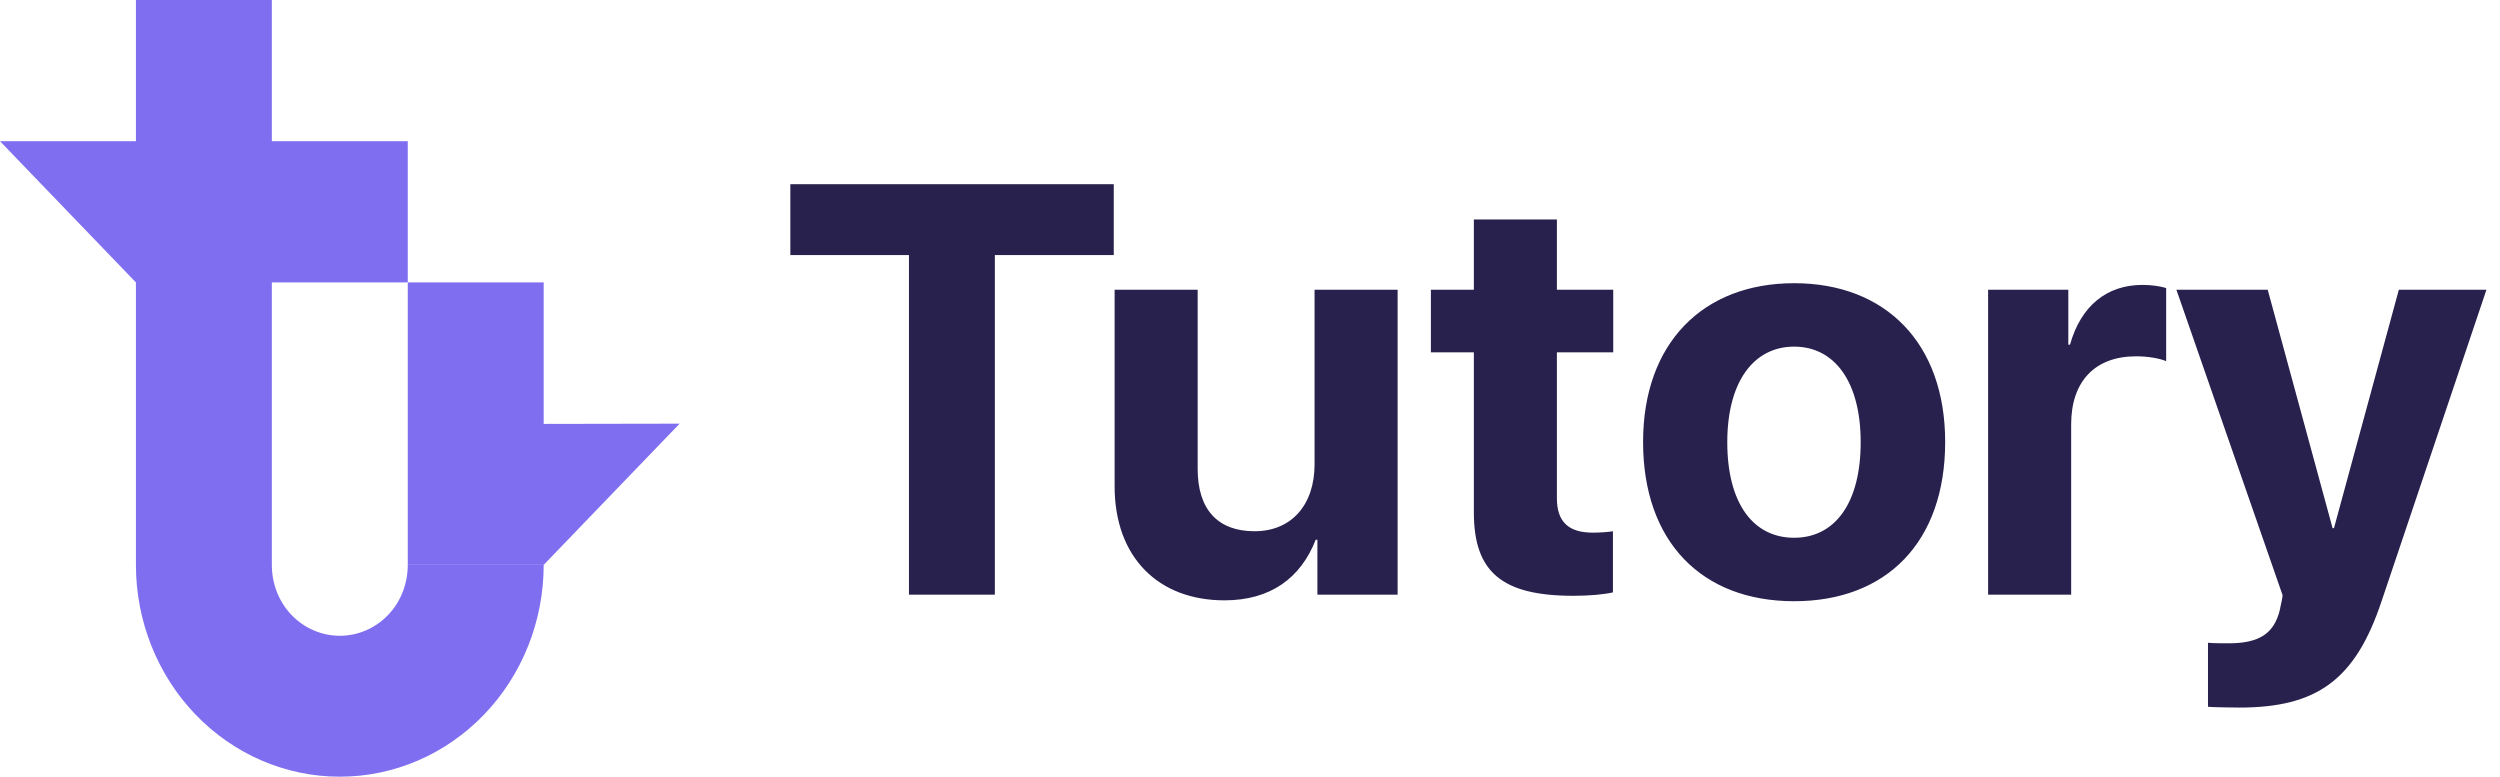
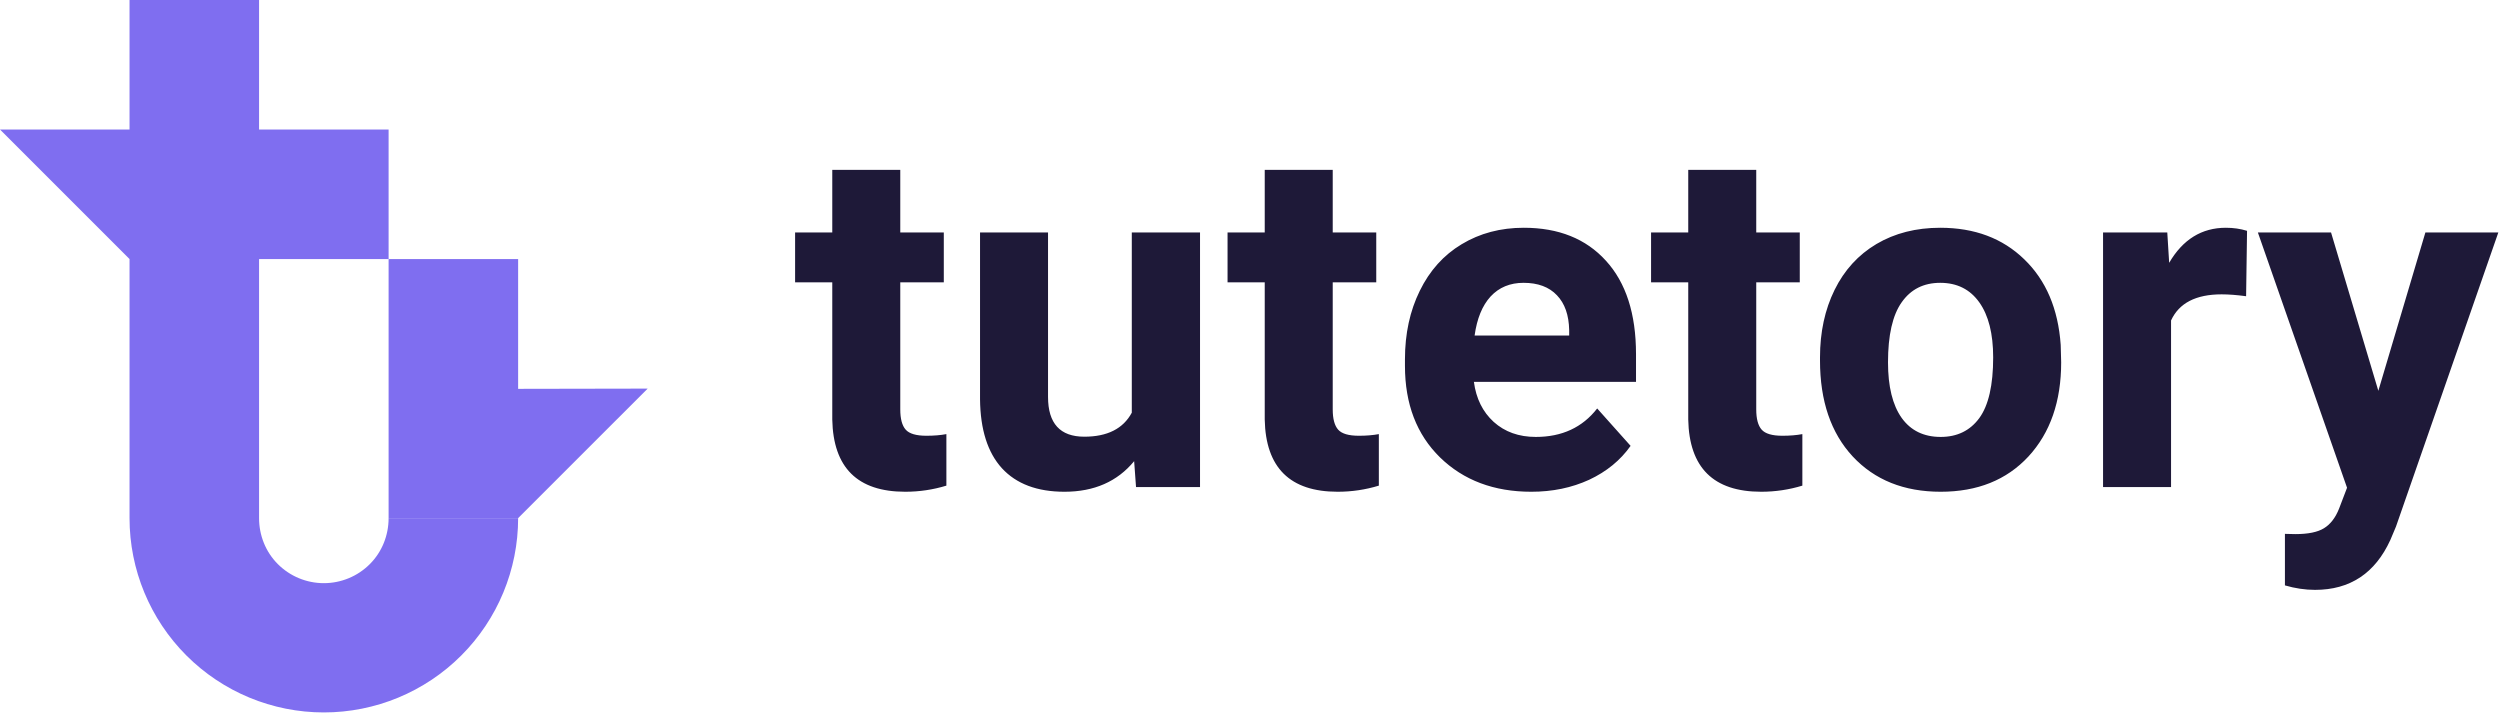
- <svg xmlns="http://www.w3.org/2000/svg" width="103" height="32" viewBox="0 0 103 32" fill="none">
-   <path d="M5.6 11.636V23.273C5.6 25.587 6.485 27.807 8.06 29.444C9.636 31.081 11.772 32 14 32C16.228 32 18.364 31.081 19.94 29.444C21.515 27.807 22.4 25.587 22.4 23.273H16.8C16.8 24.047 16.515 24.79 15.988 25.338C15.461 25.886 14.746 26.194 14 26.194C13.254 26.194 12.539 25.886 12.012 25.338C11.485 24.79 11.2 24.047 11.2 23.273V11.636H16.8V5.818H11.2V0H5.6V5.818H0L5.6 11.636Z" fill="#7F6EF0" />
-   <path d="M22.4 23.273H16.8V11.636L22.4 11.636V17.465L28 17.455L22.4 23.273Z" fill="#7F6EF0" />
-   <path d="M40.988 24.5V10.508H45.887V7.59H32.562V10.508H37.449V24.5H40.988ZM57.582 11.938H54.16V19.133C54.16 20.797 53.211 21.887 51.688 21.887C50.176 21.887 49.344 20.996 49.344 19.32V11.938H45.922V20.035C45.922 22.965 47.727 24.734 50.445 24.734C52.344 24.734 53.586 23.82 54.207 22.238H54.277V24.5H57.582V11.938ZM60.723 9.043V11.938H58.953V14.516H60.723V21.113C60.723 23.562 61.871 24.547 64.824 24.547C65.516 24.547 66.102 24.488 66.453 24.406V21.887C66.242 21.922 65.926 21.945 65.621 21.945C64.613 21.945 64.144 21.488 64.144 20.527V14.516H66.465V11.938H64.144V9.043H60.723ZM73.918 24.77C77.715 24.77 80.141 22.344 80.141 18.207C80.141 14.129 77.68 11.668 73.918 11.668C70.156 11.668 67.695 14.141 67.695 18.207C67.695 22.332 70.121 24.77 73.918 24.77ZM73.918 22.156C72.231 22.156 71.164 20.738 71.164 18.219C71.164 15.723 72.254 14.281 73.918 14.281C75.582 14.281 76.66 15.723 76.66 18.219C76.66 20.738 75.594 22.156 73.918 22.156ZM81.91 24.5H85.332V17.48C85.332 15.711 86.316 14.68 88.004 14.68C88.496 14.68 88.965 14.762 89.246 14.879V11.867C89.012 11.797 88.672 11.738 88.273 11.738C86.797 11.738 85.731 12.605 85.285 14.199H85.215V11.938H81.91V24.5ZM92.258 29.152C95.469 29.152 97.039 28.004 98.117 24.781L102.441 11.938H98.832L96.16 21.758H96.102L93.43 11.938H89.668L94.039 24.512C94.062 24.559 93.934 25.062 93.934 25.109C93.699 26.105 93.078 26.504 91.824 26.504C91.695 26.504 91.074 26.504 90.969 26.48V29.117C91.074 29.141 92.141 29.152 92.258 29.152Z" fill="#28214D" />
+ <svg xmlns="http://www.w3.org/2000/svg" width="965" height="275" viewBox="0 0 965 275" fill="none">
+   <path d="M50 100V200C50 219.891 57.902 238.968 71.967 253.033C86.032 267.098 105.109 275 125 275C144.891 275 163.968 267.098 178.033 253.033C192.098 238.968 200 219.891 200 200H150C150 206.657 147.457 213.042 142.749 217.749C138.042 222.457 131.657 225.101 125 225.101C118.343 225.101 111.958 222.457 107.251 217.749C102.543 213.042 100 206.657 100 200V100H150V50H100V0H50V50H0L50 100Z" fill="#7F6EF0" />
+   <path d="M200 200H150V100L200 100V150.093L250 150L200 200Z" fill="#7F6EF0" />
+   <path d="M347.505 65.574V89.732H364.307V108.986H347.505V158.029C347.505 161.662 348.201 164.266 349.594 165.84C350.986 167.414 353.65 168.201 357.586 168.201C360.492 168.201 363.065 167.989 365.306 167.565V187.455C360.159 189.029 354.861 189.816 349.412 189.816C331.006 189.816 321.621 180.522 321.258 161.935V108.986H306.908V89.732H321.258V65.574H347.505ZM437.78 178.01C431.302 185.881 422.341 189.816 410.897 189.816C400.362 189.816 392.31 186.789 386.739 180.734C381.229 174.68 378.414 165.81 378.293 154.124V89.732H404.54V153.216C404.54 163.448 409.202 168.564 418.526 168.564C427.427 168.564 433.542 165.477 436.872 159.301V89.732H463.21V188H438.507L437.78 178.01ZM514.433 65.574V89.732H531.234V108.986H514.433V158.029C514.433 161.662 515.129 164.266 516.521 165.84C517.914 167.414 520.578 168.201 524.514 168.201C527.42 168.201 529.993 167.989 532.233 167.565V187.455C527.087 189.029 521.789 189.816 516.34 189.816C497.934 189.816 488.549 180.522 488.186 161.935V108.986H473.836V89.732H488.186V65.574H514.433ZM591.085 189.816C576.675 189.816 564.929 185.396 555.847 176.557C546.825 167.717 542.314 155.94 542.314 141.228V138.685C542.314 128.815 544.222 120.006 548.036 112.256C551.851 104.445 557.239 98.451 564.202 94.273C571.226 90.035 579.218 87.916 588.179 87.916C601.62 87.916 612.186 92.154 619.875 100.631C627.625 109.107 631.5 121.126 631.5 136.687V147.403H568.925C569.772 153.821 572.315 158.968 576.554 162.843C580.853 166.718 586.271 168.655 592.811 168.655C602.922 168.655 610.823 164.992 616.515 157.666L629.411 172.106C625.476 177.677 620.147 182.036 613.427 185.185C606.706 188.272 599.259 189.816 591.085 189.816ZM588.088 109.168C582.881 109.168 578.643 110.924 575.373 114.436C572.164 117.947 570.105 122.973 569.197 129.512H605.707V127.423C605.586 121.61 604.012 117.13 600.984 113.981C597.957 110.772 593.658 109.168 588.088 109.168ZM677.909 65.574V89.732H694.711V108.986H677.909V158.029C677.909 161.662 678.605 164.266 679.998 165.84C681.391 167.414 684.055 168.201 687.99 168.201C690.896 168.201 693.47 167.989 695.71 167.565V187.455C690.563 189.029 685.266 189.816 679.816 189.816C661.41 189.816 652.025 180.522 651.662 161.935V108.986H637.312V89.732H651.662V65.574H677.909ZM702.521 137.958C702.521 128.21 704.398 119.521 708.152 111.893C711.906 104.264 717.295 98.36 724.318 94.183C731.402 90.005 739.606 87.916 748.931 87.916C762.19 87.916 772.998 91.973 781.354 100.086C789.77 108.199 794.462 119.219 795.431 133.145L795.612 139.865C795.612 154.941 791.404 167.051 782.988 176.193C774.572 185.275 763.28 189.816 749.112 189.816C734.944 189.816 723.622 185.275 715.146 176.193C706.729 167.111 702.521 154.76 702.521 139.139V137.958ZM728.769 139.865C728.769 149.189 730.524 156.334 734.036 161.299C737.548 166.203 742.573 168.655 749.112 168.655C755.47 168.655 760.435 166.233 764.007 161.39C767.579 156.485 769.365 148.675 769.365 137.958C769.365 128.815 767.579 121.731 764.007 116.706C760.435 111.681 755.409 109.168 748.931 109.168C742.513 109.168 737.548 111.681 734.036 116.706C730.524 121.671 728.769 129.391 728.769 139.865ZM866.997 114.345C863.425 113.86 860.276 113.618 857.552 113.618C847.622 113.618 841.113 116.979 838.025 123.699V188H811.778V89.732H836.572L837.299 101.448C842.566 92.427 849.862 87.916 859.187 87.916C862.093 87.916 864.817 88.31 867.36 89.097L866.997 114.345ZM918.038 150.854L936.202 89.732H964.356L924.85 203.258L922.67 208.435C916.797 221.271 907.109 227.688 893.607 227.688C889.793 227.688 885.918 227.113 881.982 225.963V206.073L885.979 206.164C890.943 206.164 894.637 205.407 897.059 203.894C899.541 202.38 901.479 199.867 902.871 196.355L905.959 188.272L871.538 89.732H899.783L918.038 150.854Z" fill="#1E1938" />
</svg>
